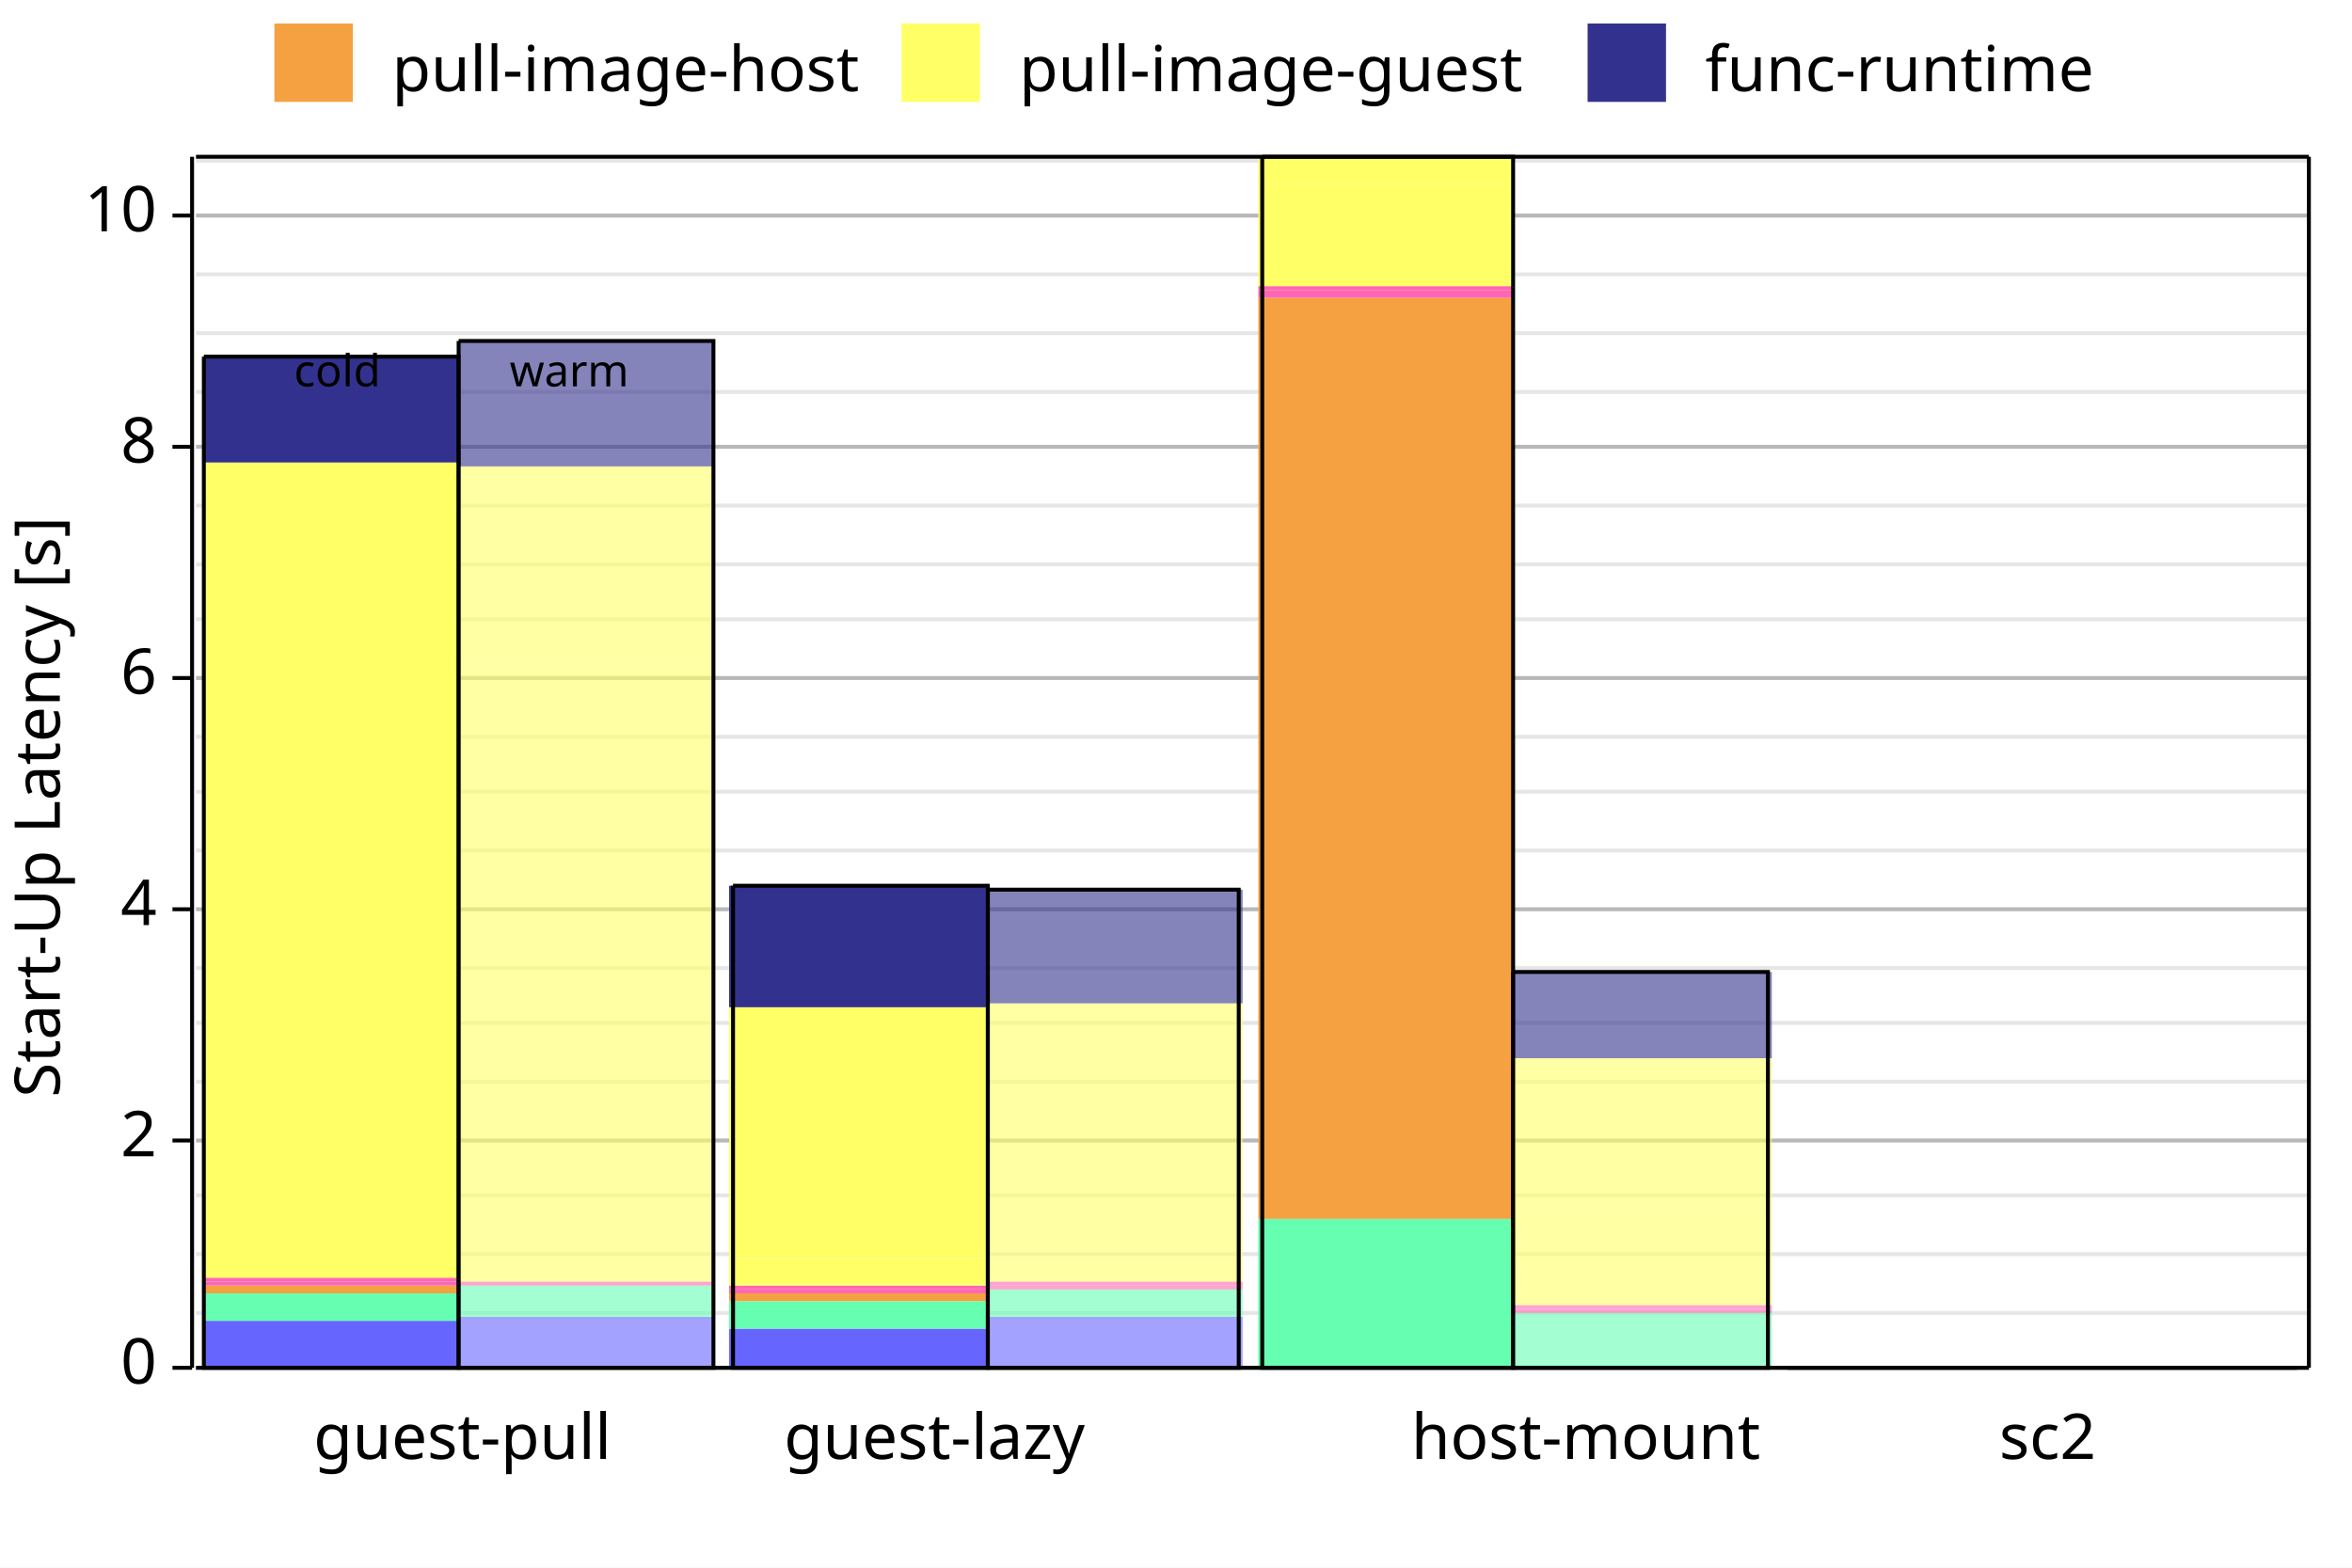
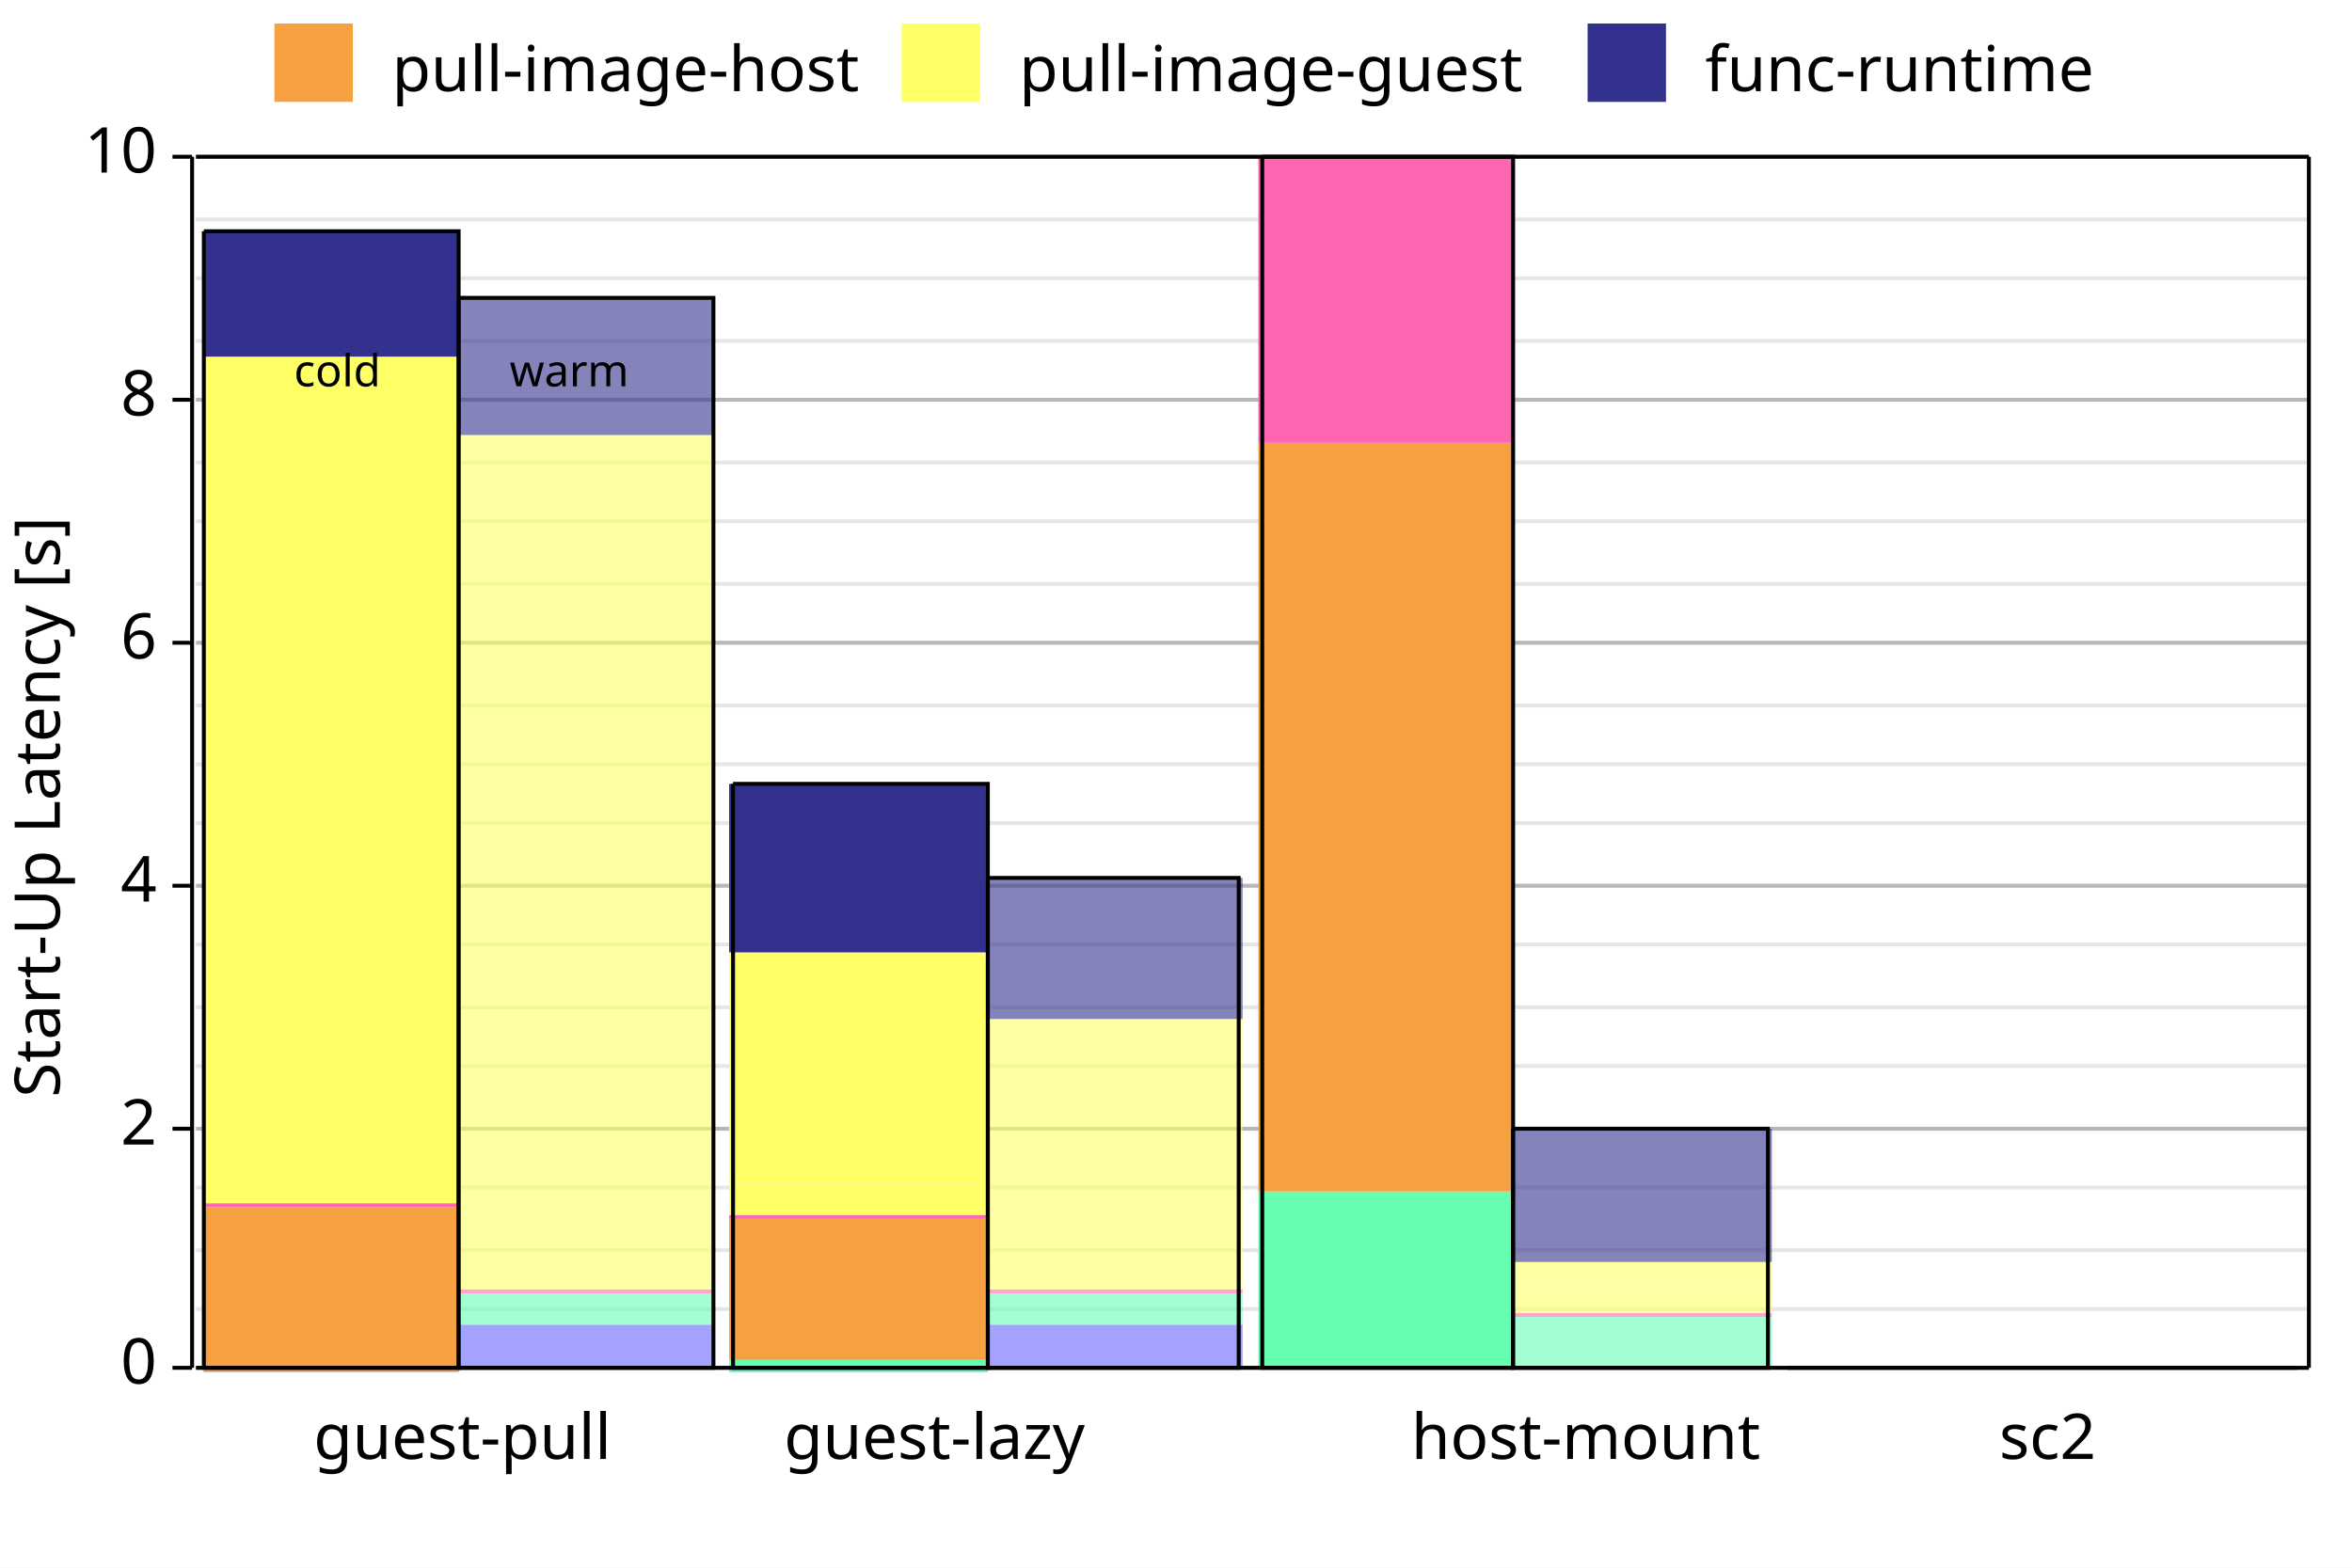
<svg xmlns="http://www.w3.org/2000/svg" width="600" height="400" viewBox="0 0 600 400">
  <rect x="0" y="0" width="600" height="400" opacity="1" fill="#FFFFFF" stroke="none" />
  <line opacity="0.1" stroke="#000000" stroke-width="1" x1="50" y1="349" x2="589" y2="349" />
-   <line opacity="0.1" stroke="#000000" stroke-width="1" x1="50" y1="335" x2="589" y2="335" />
-   <line opacity="0.1" stroke="#000000" stroke-width="1" x1="50" y1="320" x2="589" y2="320" />
-   <line opacity="0.1" stroke="#000000" stroke-width="1" x1="50" y1="305" x2="589" y2="305" />
-   <line opacity="0.1" stroke="#000000" stroke-width="1" x1="50" y1="291" x2="589" y2="291" />
-   <line opacity="0.1" stroke="#000000" stroke-width="1" x1="50" y1="276" x2="589" y2="276" />
-   <line opacity="0.1" stroke="#000000" stroke-width="1" x1="50" y1="261" x2="589" y2="261" />
-   <line opacity="0.1" stroke="#000000" stroke-width="1" x1="50" y1="247" x2="589" y2="247" />
-   <line opacity="0.1" stroke="#000000" stroke-width="1" x1="50" y1="232" x2="589" y2="232" />
-   <line opacity="0.1" stroke="#000000" stroke-width="1" x1="50" y1="217" x2="589" y2="217" />
-   <line opacity="0.1" stroke="#000000" stroke-width="1" x1="50" y1="202" x2="589" y2="202" />
-   <line opacity="0.1" stroke="#000000" stroke-width="1" x1="50" y1="188" x2="589" y2="188" />
-   <line opacity="0.1" stroke="#000000" stroke-width="1" x1="50" y1="173" x2="589" y2="173" />
-   <line opacity="0.1" stroke="#000000" stroke-width="1" x1="50" y1="158" x2="589" y2="158" />
-   <line opacity="0.1" stroke="#000000" stroke-width="1" x1="50" y1="144" x2="589" y2="144" />
-   <line opacity="0.1" stroke="#000000" stroke-width="1" x1="50" y1="129" x2="589" y2="129" />
-   <line opacity="0.1" stroke="#000000" stroke-width="1" x1="50" y1="114" x2="589" y2="114" />
-   <line opacity="0.1" stroke="#000000" stroke-width="1" x1="50" y1="100" x2="589" y2="100" />
-   <line opacity="0.1" stroke="#000000" stroke-width="1" x1="50" y1="85" x2="589" y2="85" />
-   <line opacity="0.1" stroke="#000000" stroke-width="1" x1="50" y1="70" x2="589" y2="70" />
-   <line opacity="0.1" stroke="#000000" stroke-width="1" x1="50" y1="55" x2="589" y2="55" />
-   <line opacity="0.1" stroke="#000000" stroke-width="1" x1="50" y1="41" x2="589" y2="41" />
+   <line opacity="0.1" stroke="#000000" stroke-width="1" x1="50" y1="334" x2="589" y2="334" />
+   <line opacity="0.1" stroke="#000000" stroke-width="1" x1="50" y1="319" x2="589" y2="319" />
+   <line opacity="0.1" stroke="#000000" stroke-width="1" x1="50" y1="303" x2="589" y2="303" />
+   <line opacity="0.1" stroke="#000000" stroke-width="1" x1="50" y1="288" x2="589" y2="288" />
+   <line opacity="0.1" stroke="#000000" stroke-width="1" x1="50" y1="272" x2="589" y2="272" />
+   <line opacity="0.1" stroke="#000000" stroke-width="1" x1="50" y1="257" x2="589" y2="257" />
+   <line opacity="0.1" stroke="#000000" stroke-width="1" x1="50" y1="241" x2="589" y2="241" />
+   <line opacity="0.1" stroke="#000000" stroke-width="1" x1="50" y1="226" x2="589" y2="226" />
+   <line opacity="0.1" stroke="#000000" stroke-width="1" x1="50" y1="210" x2="589" y2="210" />
+   <line opacity="0.1" stroke="#000000" stroke-width="1" x1="50" y1="195" x2="589" y2="195" />
+   <line opacity="0.1" stroke="#000000" stroke-width="1" x1="50" y1="180" x2="589" y2="180" />
+   <line opacity="0.1" stroke="#000000" stroke-width="1" x1="50" y1="164" x2="589" y2="164" />
+   <line opacity="0.1" stroke="#000000" stroke-width="1" x1="50" y1="149" x2="589" y2="149" />
+   <line opacity="0.1" stroke="#000000" stroke-width="1" x1="50" y1="133" x2="589" y2="133" />
+   <line opacity="0.1" stroke="#000000" stroke-width="1" x1="50" y1="118" x2="589" y2="118" />
+   <line opacity="0.1" stroke="#000000" stroke-width="1" x1="50" y1="102" x2="589" y2="102" />
+   <line opacity="0.1" stroke="#000000" stroke-width="1" x1="50" y1="87" x2="589" y2="87" />
+   <line opacity="0.1" stroke="#000000" stroke-width="1" x1="50" y1="71" x2="589" y2="71" />
+   <line opacity="0.1" stroke="#000000" stroke-width="1" x1="50" y1="56" x2="589" y2="56" />
+   <line opacity="0.1" stroke="#000000" stroke-width="1" x1="50" y1="40" x2="589" y2="40" />
  <line opacity="0.2" stroke="#000000" stroke-width="1" x1="50" y1="349" x2="589" y2="349" />
-   <line opacity="0.2" stroke="#000000" stroke-width="1" x1="50" y1="291" x2="589" y2="291" />
-   <line opacity="0.2" stroke="#000000" stroke-width="1" x1="50" y1="232" x2="589" y2="232" />
-   <line opacity="0.2" stroke="#000000" stroke-width="1" x1="50" y1="173" x2="589" y2="173" />
-   <line opacity="0.2" stroke="#000000" stroke-width="1" x1="50" y1="114" x2="589" y2="114" />
-   <line opacity="0.2" stroke="#000000" stroke-width="1" x1="50" y1="55" x2="589" y2="55" />
+   <line opacity="0.2" stroke="#000000" stroke-width="1" x1="50" y1="288" x2="589" y2="288" />
+   <line opacity="0.2" stroke="#000000" stroke-width="1" x1="50" y1="226" x2="589" y2="226" />
+   <line opacity="0.2" stroke="#000000" stroke-width="1" x1="50" y1="164" x2="589" y2="164" />
+   <line opacity="0.2" stroke="#000000" stroke-width="1" x1="50" y1="102" x2="589" y2="102" />
+   <line opacity="0.2" stroke="#000000" stroke-width="1" x1="50" y1="40" x2="589" y2="40" />
  <polyline fill="none" opacity="1" stroke="#000000" stroke-width="1" points="49,40 49,349 " />
  <text x="40" y="349" dy="0.5ex" text-anchor="end" font-family="sans-serif" font-size="16.129" opacity="1" fill="#000000">
0
</text>
  <polyline fill="none" opacity="1" stroke="#000000" stroke-width="1" points="44,349 49,349 " />
-   <text x="40" y="291" dy="0.5ex" text-anchor="end" font-family="sans-serif" font-size="16.129" opacity="1" fill="#000000">
+   <text x="40" y="288" dy="0.5ex" text-anchor="end" font-family="sans-serif" font-size="16.129" opacity="1" fill="#000000">
2
</text>
-   <polyline fill="none" opacity="1" stroke="#000000" stroke-width="1" points="44,291 49,291 " />
-   <text x="40" y="232" dy="0.5ex" text-anchor="end" font-family="sans-serif" font-size="16.129" opacity="1" fill="#000000">
+   <polyline fill="none" opacity="1" stroke="#000000" stroke-width="1" points="44,288 49,288 " />
+   <text x="40" y="226" dy="0.5ex" text-anchor="end" font-family="sans-serif" font-size="16.129" opacity="1" fill="#000000">
4
</text>
-   <polyline fill="none" opacity="1" stroke="#000000" stroke-width="1" points="44,232 49,232 " />
-   <text x="40" y="173" dy="0.5ex" text-anchor="end" font-family="sans-serif" font-size="16.129" opacity="1" fill="#000000">
+   <polyline fill="none" opacity="1" stroke="#000000" stroke-width="1" points="44,226 49,226 " />
+   <text x="40" y="164" dy="0.5ex" text-anchor="end" font-family="sans-serif" font-size="16.129" opacity="1" fill="#000000">
6
</text>
-   <polyline fill="none" opacity="1" stroke="#000000" stroke-width="1" points="44,173 49,173 " />
-   <text x="40" y="114" dy="0.5ex" text-anchor="end" font-family="sans-serif" font-size="16.129" opacity="1" fill="#000000">
+   <polyline fill="none" opacity="1" stroke="#000000" stroke-width="1" points="44,164 49,164 " />
+   <text x="40" y="102" dy="0.5ex" text-anchor="end" font-family="sans-serif" font-size="16.129" opacity="1" fill="#000000">
8
</text>
-   <polyline fill="none" opacity="1" stroke="#000000" stroke-width="1" points="44,114 49,114 " />
-   <text x="40" y="55" dy="0.5ex" text-anchor="end" font-family="sans-serif" font-size="16.129" opacity="1" fill="#000000">
+   <polyline fill="none" opacity="1" stroke="#000000" stroke-width="1" points="44,102 49,102 " />
+   <text x="40" y="40" dy="0.5ex" text-anchor="end" font-family="sans-serif" font-size="16.129" opacity="1" fill="#000000">
10
</text>
-   <polyline fill="none" opacity="1" stroke="#000000" stroke-width="1" points="44,55 49,55 " />
+   <polyline fill="none" opacity="1" stroke="#000000" stroke-width="1" points="44,40 49,40 " />
  <text x="3" y="280" dy="0.76em" text-anchor="start" font-family="sans-serif" font-size="16.129" opacity="1" fill="#000000" transform="rotate(270, 3, 280)">
Start-Up Latency [s]
</text>
-   <rect x="52" y="337" width="65" height="12" opacity="1" fill="#6666FF" stroke="none" />
-   <rect x="186" y="339" width="66" height="10" opacity="1" fill="#6666FF" stroke="none" />
+   <rect x="52" y="349" width="65" height="1" opacity="1" fill="#6666FF" stroke="none" />
+   <rect x="186" y="349" width="66" height="1" opacity="1" fill="#6666FF" stroke="none" />
  <rect x="321" y="349" width="65" height="0" opacity="1" fill="#6666FF" stroke="none" />
  <rect x="456" y="349" width="65" height="0" opacity="1" fill="#6666FF" stroke="none" />
-   <rect x="52" y="330" width="65" height="7" opacity="1" fill="#66FFB2" stroke="none" />
-   <rect x="186" y="332" width="66" height="7" opacity="1" fill="#66FFB2" stroke="none" />
-   <rect x="321" y="311" width="65" height="38" opacity="1" fill="#66FFB2" stroke="none" />
+   <rect x="52" y="350" width="65" height="0" opacity="1" fill="#66FFB2" stroke="none" />
+   <rect x="186" y="347" width="66" height="3" opacity="1" fill="#66FFB2" stroke="none" />
+   <rect x="321" y="304" width="65" height="45" opacity="1" fill="#66FFB2" stroke="none" />
  <rect x="456" y="349" width="65" height="0" opacity="1" fill="#66FFB2" stroke="none" />
-   <rect x="52" y="328" width="65" height="2" opacity="1" fill="#F5A142" stroke="none" />
-   <rect x="186" y="330" width="66" height="2" opacity="1" fill="#F5A142" stroke="none" />
-   <rect x="321" y="76" width="65" height="235" opacity="1" fill="#F5A142" stroke="none" />
+   <rect x="52" y="308" width="65" height="42" opacity="1" fill="#F5A142" stroke="none" />
+   <rect x="186" y="311" width="66" height="36" opacity="1" fill="#F5A142" stroke="none" />
+   <rect x="321" y="113" width="65" height="191" opacity="1" fill="#F5A142" stroke="none" />
  <rect x="456" y="349" width="65" height="0" opacity="1" fill="#F5A142" stroke="none" />
-   <rect x="52" y="327" width="65" height="1" opacity="1" fill="#FF66B2" stroke="none" />
-   <rect x="186" y="329" width="66" height="1" opacity="1" fill="#FF66B2" stroke="none" />
-   <rect x="321" y="74" width="65" height="2" opacity="1" fill="#FF66B2" stroke="none" />
+   <rect x="52" y="308" width="65" height="0" opacity="1" fill="#FF66B2" stroke="none" />
+   <rect x="186" y="310" width="66" height="1" opacity="1" fill="#FF66B2" stroke="none" />
+   <rect x="321" y="40" width="65" height="73" opacity="1" fill="#FF66B2" stroke="none" />
  <rect x="456" y="349" width="65" height="0" opacity="1" fill="#FF66B2" stroke="none" />
-   <rect x="52" y="326" width="65" height="1" opacity="1" fill="#FF66B2" stroke="none" />
-   <rect x="186" y="328" width="66" height="1" opacity="1" fill="#FF66B2" stroke="none" />
-   <rect x="321" y="73" width="65" height="1" opacity="1" fill="#FF66B2" stroke="none" />
+   <rect x="52" y="307" width="65" height="1" opacity="1" fill="#FF66B2" stroke="none" />
+   <rect x="186" y="310" width="66" height="0" opacity="1" fill="#FF66B2" stroke="none" />
+   <rect x="321" y="40" width="65" height="0" opacity="1" fill="#FF66B2" stroke="none" />
  <rect x="456" y="349" width="65" height="0" opacity="1" fill="#FF66B2" stroke="none" />
-   <rect x="52" y="168" width="65" height="158" opacity="1" fill="#FFFF66" stroke="none" />
-   <rect x="186" y="321" width="66" height="7" opacity="1" fill="#FFFF66" stroke="none" />
-   <rect x="321" y="47" width="65" height="26" opacity="1" fill="#FFFF66" stroke="none" />
+   <rect x="52" y="142" width="65" height="165" opacity="1" fill="#FFFF66" stroke="none" />
+   <rect x="186" y="302" width="66" height="8" opacity="1" fill="#FFFF66" stroke="none" />
+   <rect x="321" y="40" width="65" height="0" opacity="1" fill="#FFFF66" stroke="none" />
  <rect x="456" y="349" width="65" height="0" opacity="1" fill="#FFFF66" stroke="none" />
-   <rect x="52" y="118" width="65" height="50" opacity="1" fill="#FFFF66" stroke="none" />
-   <rect x="186" y="257" width="66" height="64" opacity="1" fill="#FFFF66" stroke="none" />
-   <rect x="321" y="40" width="65" height="7" opacity="1" fill="#FFFF66" stroke="none" />
+   <rect x="52" y="91" width="65" height="51" opacity="1" fill="#FFFF66" stroke="none" />
+   <rect x="186" y="243" width="66" height="59" opacity="1" fill="#FFFF66" stroke="none" />
+   <rect x="321" y="40" width="65" height="0" opacity="1" fill="#FFFF66" stroke="none" />
  <rect x="456" y="349" width="65" height="0" opacity="1" fill="#FFFF66" stroke="none" />
-   <rect x="52" y="91" width="65" height="27" opacity="1" fill="#32328E" stroke="none" />
-   <rect x="186" y="226" width="66" height="31" opacity="1" fill="#32328E" stroke="none" />
+   <rect x="52" y="59" width="65" height="32" opacity="1" fill="#32328E" stroke="none" />
+   <rect x="186" y="200" width="66" height="43" opacity="1" fill="#32328E" stroke="none" />
  <rect x="321" y="40" width="65" height="0" opacity="1" fill="#32328E" stroke="none" />
  <rect x="456" y="349" width="65" height="0" opacity="1" fill="#32328E" stroke="none" />
-   <polyline fill="none" opacity="1" stroke="#000000" stroke-width="1" points="52,91 117,91 117,349 52,349 52,91 " />
-   <polyline fill="none" opacity="1" stroke="#000000" stroke-width="1" points="187,226 252,226 252,349 187,349 187,226 " />
+   <polyline fill="none" opacity="1" stroke="#000000" stroke-width="1" points="52,59 117,59 117,349 52,349 52,59 " />
+   <polyline fill="none" opacity="1" stroke="#000000" stroke-width="1" points="187,200 252,200 252,349 187,349 187,200 " />
  <polyline fill="none" opacity="1" stroke="#000000" stroke-width="1" points="322,40 386,40 386,349 322,349 322,40 " />
  <polyline fill="none" opacity="1" stroke="#000000" stroke-width="1" points="456,349 521,349 521,349 456,349 456,349 " />
-   <rect x="117" y="336" width="65" height="13" opacity="0.6" fill="#6666FF" stroke="none" />
-   <rect x="252" y="336" width="65" height="13" opacity="0.6" fill="#6666FF" stroke="none" />
+   <rect x="117" y="338" width="65" height="11" opacity="0.6" fill="#6666FF" stroke="none" />
+   <rect x="252" y="338" width="65" height="11" opacity="0.6" fill="#6666FF" stroke="none" />
  <rect x="386" y="349" width="66" height="0" opacity="0.6" fill="#6666FF" stroke="none" />
  <rect x="521" y="349" width="66" height="0" opacity="0.6" fill="#6666FF" stroke="none" />
-   <rect x="117" y="328" width="65" height="8" opacity="0.6" fill="#66FFB2" stroke="none" />
-   <rect x="252" y="329" width="65" height="7" opacity="0.6" fill="#66FFB2" stroke="none" />
-   <rect x="386" y="335" width="66" height="14" opacity="0.6" fill="#66FFB2" stroke="none" />
+   <rect x="117" y="330" width="65" height="8" opacity="0.6" fill="#66FFB2" stroke="none" />
+   <rect x="252" y="330" width="65" height="8" opacity="0.6" fill="#66FFB2" stroke="none" />
+   <rect x="386" y="336" width="66" height="13" opacity="0.6" fill="#66FFB2" stroke="none" />
  <rect x="521" y="349" width="66" height="0" opacity="0.6" fill="#66FFB2" stroke="none" />
-   <rect x="117" y="328" width="65" height="0" opacity="0.6" fill="#F5A142" stroke="none" />
-   <rect x="252" y="329" width="65" height="0" opacity="0.6" fill="#F5A142" stroke="none" />
-   <rect x="386" y="335" width="66" height="0" opacity="0.6" fill="#F5A142" stroke="none" />
+   <rect x="117" y="330" width="65" height="0" opacity="0.6" fill="#F5A142" stroke="none" />
+   <rect x="252" y="330" width="65" height="0" opacity="0.6" fill="#F5A142" stroke="none" />
+   <rect x="386" y="336" width="66" height="0" opacity="0.6" fill="#F5A142" stroke="none" />
  <rect x="521" y="349" width="66" height="0" opacity="0.6" fill="#F5A142" stroke="none" />
-   <rect x="117" y="327" width="65" height="1" opacity="0.6" fill="#FF66B2" stroke="none" />
-   <rect x="252" y="328" width="65" height="1" opacity="0.6" fill="#FF66B2" stroke="none" />
-   <rect x="386" y="334" width="66" height="1" opacity="0.6" fill="#FF66B2" stroke="none" />
+   <rect x="117" y="330" width="65" height="0" opacity="0.6" fill="#FF66B2" stroke="none" />
+   <rect x="252" y="329" width="65" height="1" opacity="0.6" fill="#FF66B2" stroke="none" />
+   <rect x="386" y="336" width="66" height="0" opacity="0.6" fill="#FF66B2" stroke="none" />
  <rect x="521" y="349" width="66" height="0" opacity="0.6" fill="#FF66B2" stroke="none" />
-   <rect x="117" y="327" width="65" height="0" opacity="0.6" fill="#FF66B2" stroke="none" />
-   <rect x="252" y="327" width="65" height="1" opacity="0.6" fill="#FF66B2" stroke="none" />
-   <rect x="386" y="333" width="66" height="1" opacity="0.6" fill="#FF66B2" stroke="none" />
+   <rect x="117" y="329" width="65" height="1" opacity="0.6" fill="#FF66B2" stroke="none" />
+   <rect x="252" y="329" width="65" height="0" opacity="0.6" fill="#FF66B2" stroke="none" />
+   <rect x="386" y="335" width="66" height="1" opacity="0.6" fill="#FF66B2" stroke="none" />
  <rect x="521" y="349" width="66" height="0" opacity="0.6" fill="#FF66B2" stroke="none" />
-   <rect x="117" y="169" width="65" height="158" opacity="0.6" fill="#FFFF66" stroke="none" />
-   <rect x="252" y="320" width="65" height="7" opacity="0.6" fill="#FFFF66" stroke="none" />
-   <rect x="386" y="308" width="66" height="25" opacity="0.6" fill="#FFFF66" stroke="none" />
+   <rect x="117" y="164" width="65" height="165" opacity="0.6" fill="#FFFF66" stroke="none" />
+   <rect x="252" y="321" width="65" height="8" opacity="0.6" fill="#FFFF66" stroke="none" />
+   <rect x="386" y="328" width="66" height="7" opacity="0.6" fill="#FFFF66" stroke="none" />
  <rect x="521" y="349" width="66" height="0" opacity="0.6" fill="#FFFF66" stroke="none" />
-   <rect x="117" y="119" width="65" height="50" opacity="0.6" fill="#FFFF66" stroke="none" />
-   <rect x="252" y="256" width="65" height="64" opacity="0.6" fill="#FFFF66" stroke="none" />
-   <rect x="386" y="270" width="66" height="38" opacity="0.6" fill="#FFFF66" stroke="none" />
+   <rect x="117" y="111" width="65" height="53" opacity="0.6" fill="#FFFF66" stroke="none" />
+   <rect x="252" y="260" width="65" height="61" opacity="0.6" fill="#FFFF66" stroke="none" />
+   <rect x="386" y="322" width="66" height="6" opacity="0.6" fill="#FFFF66" stroke="none" />
  <rect x="521" y="349" width="66" height="0" opacity="0.6" fill="#FFFF66" stroke="none" />
-   <rect x="117" y="87" width="65" height="32" opacity="0.6" fill="#32328E" stroke="none" />
-   <rect x="252" y="227" width="65" height="29" opacity="0.6" fill="#32328E" stroke="none" />
-   <rect x="386" y="248" width="66" height="22" opacity="0.6" fill="#32328E" stroke="none" />
+   <rect x="117" y="76" width="65" height="35" opacity="0.6" fill="#32328E" stroke="none" />
+   <rect x="252" y="224" width="65" height="36" opacity="0.6" fill="#32328E" stroke="none" />
+   <rect x="386" y="288" width="66" height="34" opacity="0.6" fill="#32328E" stroke="none" />
  <rect x="521" y="349" width="66" height="0" opacity="0.6" fill="#32328E" stroke="none" />
-   <polyline fill="none" opacity="1" stroke="#000000" stroke-width="1" points="117,87 182,87 182,349 117,349 117,87 " />
-   <polyline fill="none" opacity="1" stroke="#000000" stroke-width="1" points="252,227 316,227 316,349 252,349 252,227 " />
-   <polyline fill="none" opacity="1" stroke="#000000" stroke-width="1" points="386,248 451,248 451,349 386,349 386,248 " />
+   <polyline fill="none" opacity="1" stroke="#000000" stroke-width="1" points="117,76 182,76 182,349 117,349 117,76 " />
+   <polyline fill="none" opacity="1" stroke="#000000" stroke-width="1" points="252,224 316,224 316,349 252,349 252,224 " />
+   <polyline fill="none" opacity="1" stroke="#000000" stroke-width="1" points="386,288 451,288 451,349 386,349 386,288 " />
  <polyline fill="none" opacity="1" stroke="#000000" stroke-width="1" points="521,349 586,349 586,349 521,349 521,349 " />
  <polyline fill="none" opacity="1" stroke="#000000" stroke-width="1" points="50,40 589,40 " />
  <polyline fill="none" opacity="1" stroke="#000000" stroke-width="1" points="589,349 589,40 " />
  <polyline fill="none" opacity="1" stroke="#000000" stroke-width="1" points="50,349 589,349 " />
  <text x="80" y="360" dy="0.76em" text-anchor="start" font-family="sans-serif" font-size="16.129" opacity="1" fill="#000000">
guest-pull
</text>
  <text x="200" y="360" dy="0.76em" text-anchor="start" font-family="sans-serif" font-size="16.129" opacity="1" fill="#000000">
guest-lazy
</text>
  <text x="360" y="360" dy="0.76em" text-anchor="start" font-family="sans-serif" font-size="16.129" opacity="1" fill="#000000">
host-mount
</text>
  <text x="510" y="360" dy="0.76em" text-anchor="start" font-family="sans-serif" font-size="16.129" opacity="1" fill="#000000">
sc2
</text>
  <rect x="70" y="6" width="20" height="20" opacity="1" fill="#F5A142" stroke="none" />
  <text x="100" y="11" dy="0.76em" text-anchor="start" font-family="sans-serif" font-size="16.129" opacity="1" fill="#000000">
pull-image-host
</text>
  <rect x="230" y="6" width="20" height="20" opacity="1" fill="#FFFF66" stroke="none" />
  <text x="260" y="11" dy="0.76em" text-anchor="start" font-family="sans-serif" font-size="16.129" opacity="1" fill="#000000">
pull-image-guest
</text>
  <rect x="405" y="6" width="20" height="20" opacity="1" fill="#32328E" stroke="none" />
  <text x="435" y="11" dy="0.76em" text-anchor="start" font-family="sans-serif" font-size="16.129" opacity="1" fill="#000000">
func-runtime
</text>
  <text x="75" y="90" dy="0.76em" text-anchor="start" font-family="sans-serif" font-size="11.29" opacity="1" fill="#000000">
cold
</text>
  <text x="130" y="90" dy="0.76em" text-anchor="start" font-family="sans-serif" font-size="11.29" opacity="1" fill="#000000">
warm
</text>
</svg>
